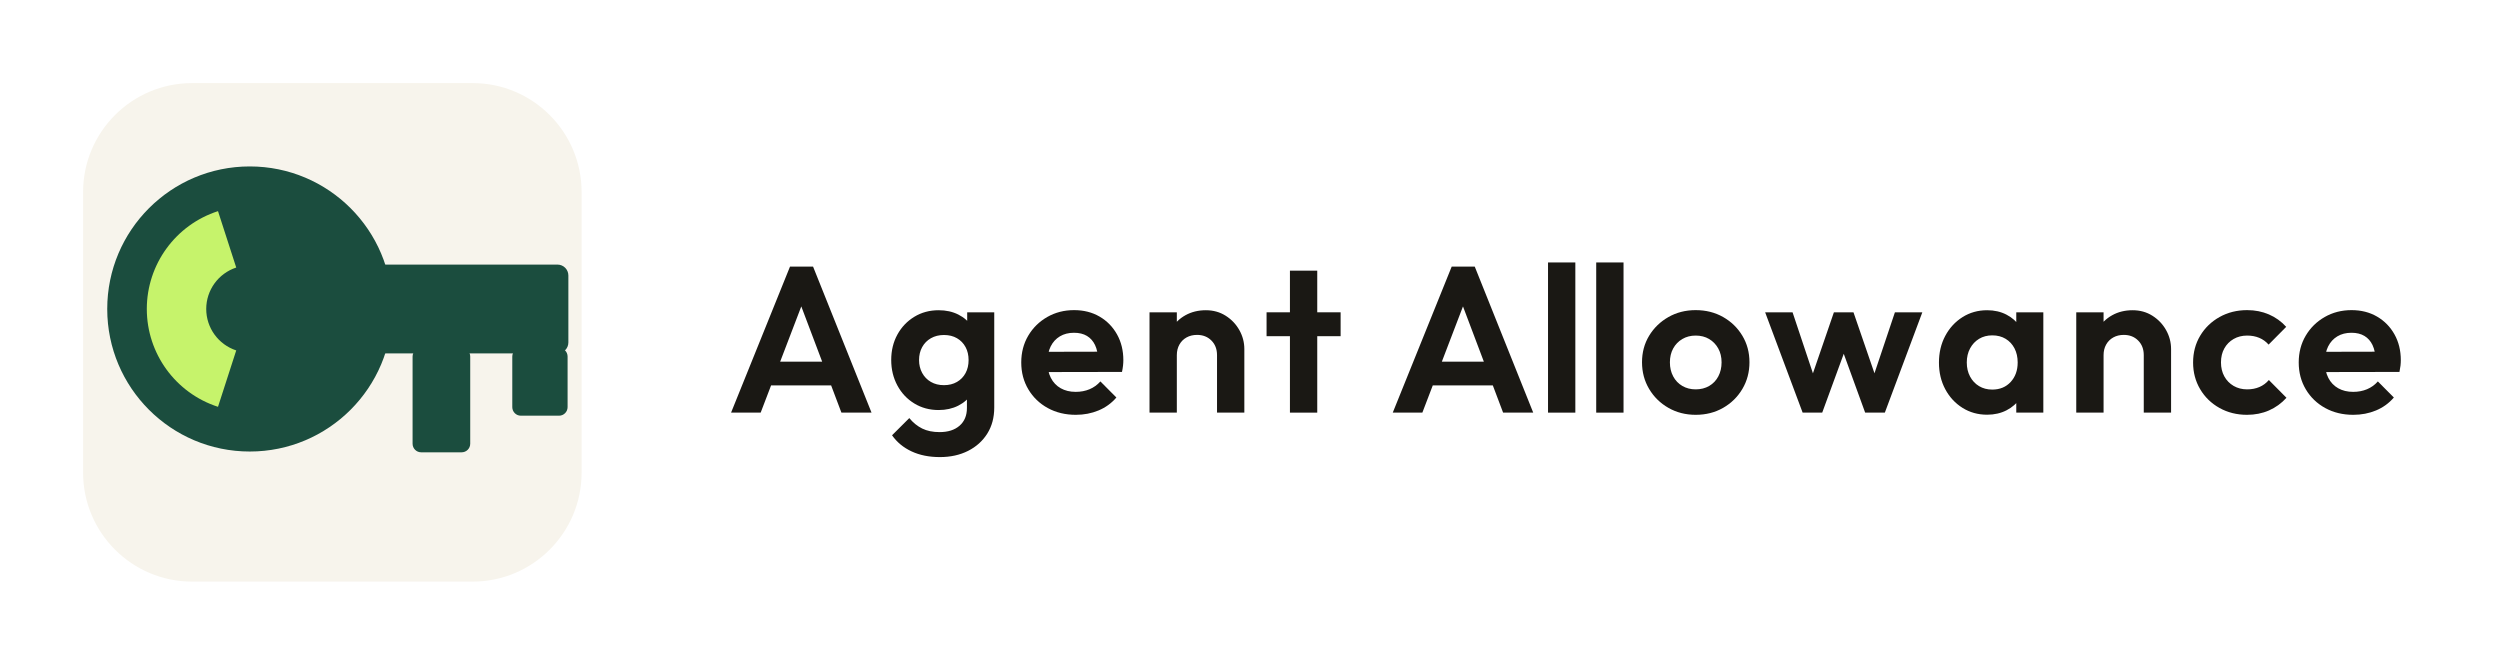
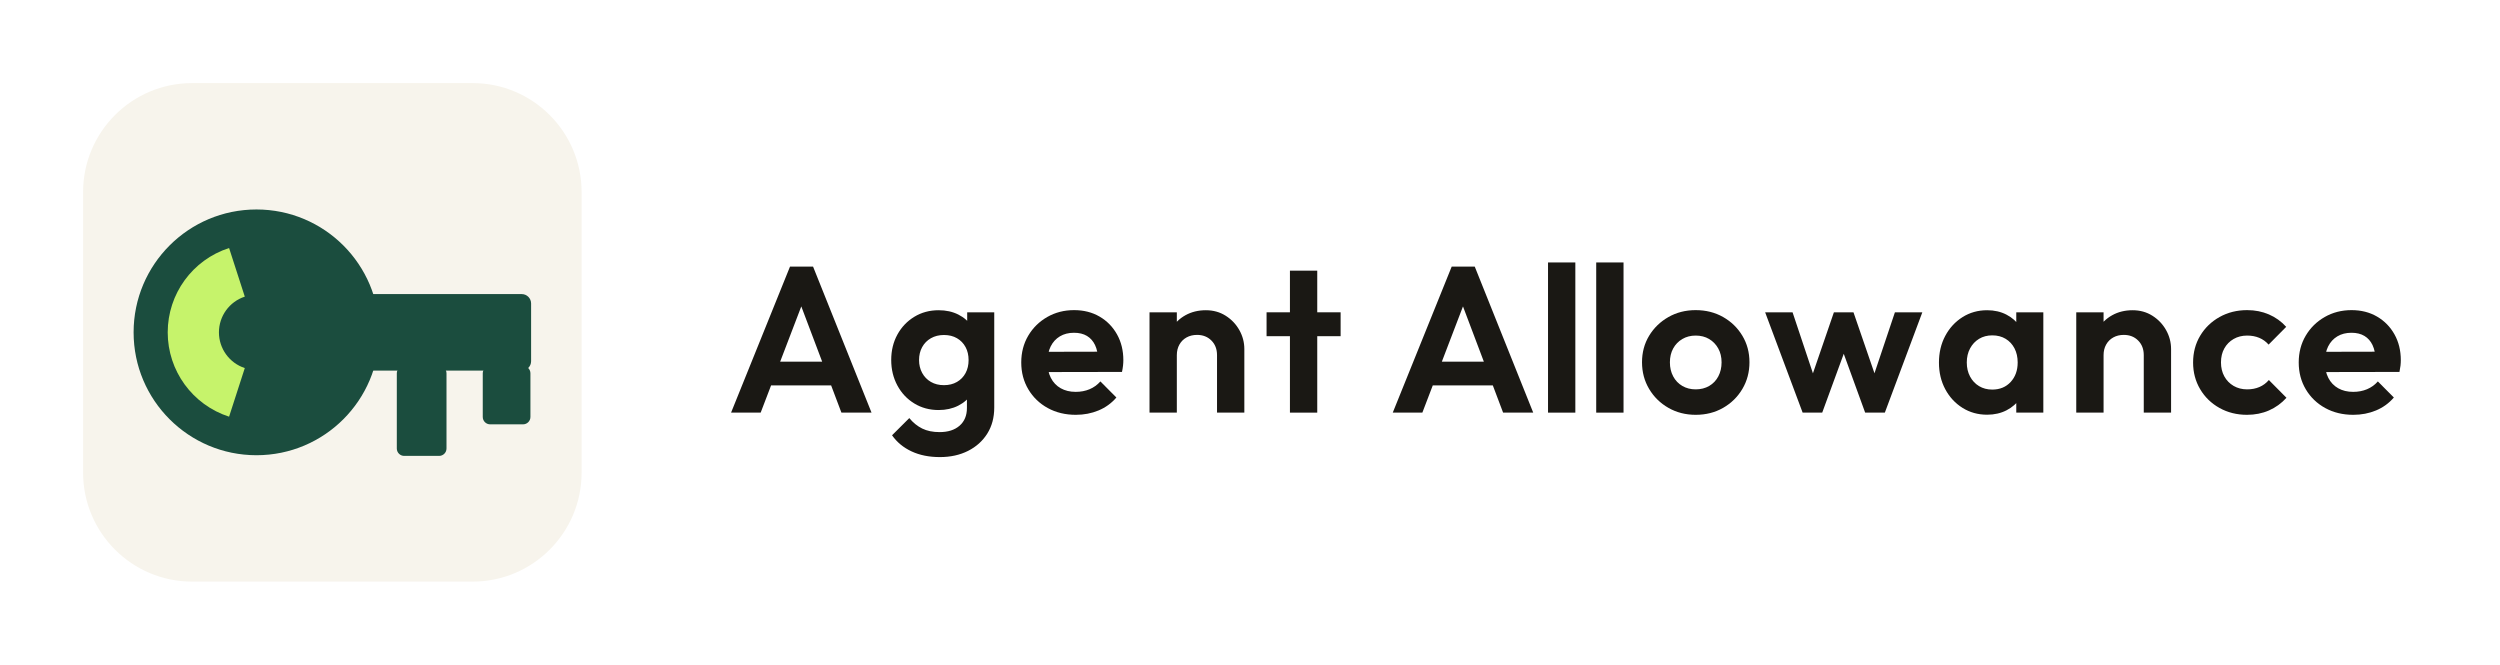
<svg xmlns="http://www.w3.org/2000/svg" viewBox="0 0 240.71 64.00" role="img" aria-label="Agent Allowance">
  <g transform="translate(8.00 8.00) scale(1.50)">
    <rect width="32" height="32" rx="7" fill="#F7F4EC" />
-     <circle cx="10.70" cy="14.50" r="9.15" fill="#1B4D3E" />
-     <rect x="13.10" y="11.65" width="18.05" height="5.70" rx="0.70" fill="#1B4D3E" />
-     <rect x="21.15" y="17.00" width="3.70" height="6.70" rx="0.55" fill="#1B4D3E" />
-     <rect x="27.55" y="17.00" width="3.55" height="4.35" rx="0.55" fill="#1B4D3E" />
-     <path fill="#C6F36B" d="M 8.66 8.22 A 6.60 6.60 0 0 0 8.66 20.78 L 9.83 17.16 A 2.80 2.80 0 0 1 9.83 11.84 Z" />
+     <g transform="translate(16 16) scale(0.862) translate(-16.35 -14.50)">
+       <circle cx="10.70" cy="14.50" r="9.15" fill="#1B4D3E" />
+       <rect x="13.10" y="11.65" width="18.05" height="5.70" rx="0.70" fill="#1B4D3E" />
+       <rect x="21.15" y="17.00" width="3.70" height="6.70" rx="0.55" fill="#1B4D3E" />
+       <rect x="27.55" y="17.00" width="3.55" height="4.35" rx="0.55" fill="#1B4D3E" />
+       <path fill="#C6F36B" d="M 8.66 8.22 A 6.60 6.60 0 0 0 8.66 20.78 L 9.83 17.16 A 2.80 2.80 0 0 1 9.83 11.84 Z" />
+     </g>
  </g>
  <g transform="translate(70.00 39.73)">
    <path transform="translate(0.00 0) scale(0.02 -0.02)" d="M 19.50 0.00 L 303.25 703.00 L 414.25 703.00 L 695.75 0.00 L 550.75 0.00 L 333.00 576.50 L 382.50 576.50 L 162.00 0.00 Z M 170.00 131.25 L 170.00 245.25 L 547.75 245.25 L 547.75 131.25 Z" fill="#1A1814" />
    <path transform="translate(15.29 0) scale(0.02 -0.02)" d="M 260.25 -214.00 Q 182.50 -214.00 123.75 -186.50 Q 65.00 -159.00 30.00 -109.00 L 113.00 -26.25 Q 140.50 -59.50 175.25 -76.62 Q 210.00 -93.75 259.00 -93.75 Q 319.75 -93.75 355.12 -62.88 Q 390.50 -32.00 390.50 22.50 L 390.50 143.50 L 412.75 249.50 L 391.75 356.00 L 391.75 483.00 L 522.00 483.00 L 522.00 24.50 Q 522.00 -47.50 488.50 -100.88 Q 455.00 -154.25 396.00 -184.12 Q 337.00 -214.00 260.25 -214.00 Z M 254.25 12.50 Q 189.00 12.50 137.12 44.12 Q 85.25 75.75 55.62 130.75 Q 26.00 185.75 26.00 253.50 Q 26.00 321.50 55.62 375.62 Q 85.25 429.75 137.12 461.38 Q 189.00 493.00 254.25 493.00 Q 307.75 493.00 349.12 472.12 Q 390.50 451.25 414.62 414.38 Q 438.75 377.50 440.50 328.50 L 440.50 177.00 Q 438.75 128.75 414.25 91.50 Q 389.75 54.25 348.38 33.38 Q 307.00 12.50 254.25 12.50 Z M 279.75 132.25 Q 315.75 132.25 342.50 147.75 Q 369.25 163.25 383.88 190.38 Q 398.50 217.50 398.50 253.00 Q 398.50 288.50 383.88 315.62 Q 369.25 342.75 342.62 358.25 Q 316.00 373.75 280.00 373.75 Q 244.25 373.75 217.12 358.25 Q 190.00 342.75 175.00 315.50 Q 160.00 288.25 160.00 253.00 Q 160.00 218.75 175.00 191.12 Q 190.00 163.50 217.00 147.88 Q 244.00 132.25 279.75 132.25 Z" fill="#1A1814" />
    <path transform="translate(27.81 0) scale(0.02 -0.02)" d="M 288.75 -10.50 Q 213.25 -10.50 153.88 22.00 Q 94.50 54.50 60.25 111.88 Q 26.00 169.25 26.00 241.50 Q 26.00 313.50 59.62 370.38 Q 93.25 427.25 151.12 460.38 Q 209.00 493.50 280.25 493.50 Q 349.75 493.50 403.12 462.38 Q 456.50 431.25 487.00 376.75 Q 517.50 322.25 517.50 252.50 Q 517.50 239.75 516.00 226.25 Q 514.50 212.75 511.00 196.00 L 104.50 195.25 L 104.50 292.75 L 450.00 293.50 L 396.50 253.25 Q 395.00 296.25 381.38 325.12 Q 367.75 354.00 342.38 369.25 Q 317.00 384.50 279.75 384.50 Q 240.75 384.50 212.00 367.25 Q 183.25 350.00 167.62 318.62 Q 152.00 287.25 152.00 243.50 Q 152.00 199.50 168.62 167.12 Q 185.25 134.75 216.00 117.38 Q 246.75 100.00 288.00 100.00 Q 324.50 100.00 354.75 112.62 Q 385.00 125.25 407.00 150.25 L 484.00 72.75 Q 448.50 31.50 398.00 10.50 Q 347.50 -10.50 288.75 -10.50 Z" fill="#1A1814" />
    <path transform="translate(39.53 0) scale(0.02 -0.02)" d="M 382.50 0.00 L 382.50 276.75 Q 382.50 320.00 355.50 347.12 Q 328.50 374.25 286.43 374.25 Q 257.81 374.25 235.78 362.00 Q 213.75 349.75 201.38 327.62 Q 189.00 305.50 189.00 276.75 L 137.75 303.25 Q 137.75 359.50 162.38 402.12 Q 187.00 444.75 230.42 468.88 Q 273.84 493.00 328.80 493.00 Q 382.25 493.00 424.12 466.50 Q 466.00 440.00 490.00 397.25 Q 514.00 354.50 514.00 306.00 L 514.00 0.00 Z M 57.50 0.00 L 57.50 483.00 L 189.00 483.00 L 189.00 0.00 Z" fill="#1A1814" />
    <path transform="translate(51.63 0) scale(0.02 -0.02)" d="M 128.50 0.00 L 128.50 683.50 L 260.00 683.50 L 260.00 0.00 Z M 16.00 368.00 L 16.00 483.00 L 372.50 483.00 L 372.50 368.00 Z" fill="#1A1814" />
    <path transform="translate(63.71 0) scale(0.02 -0.02)" d="M 19.50 0.00 L 303.25 703.00 L 414.25 703.00 L 695.75 0.00 L 550.75 0.00 L 333.00 576.50 L 382.50 576.50 L 162.00 0.00 Z M 170.00 131.25 L 170.00 245.25 L 547.75 245.25 L 547.75 131.25 Z" fill="#1A1814" />
    <path transform="translate(77.90 0) scale(0.02 -0.02)" d="M 57.50 0.00 L 57.50 723.00 L 189.00 723.00 L 189.00 0.00 Z" fill="#1A1814" />
    <path transform="translate(82.54 0) scale(0.02 -0.02)" d="M 57.50 0.00 L 57.50 723.00 L 189.00 723.00 L 189.00 0.00 Z" fill="#1A1814" />
    <path transform="translate(87.58 0) scale(0.02 -0.02)" d="M 284.50 -10.50 Q 211.75 -10.50 153.12 23.00 Q 94.50 56.50 60.25 114.00 Q 26.00 171.50 26.00 242.50 Q 26.00 313.50 60.12 370.00 Q 94.25 426.50 152.88 460.00 Q 211.50 493.50 284.25 493.50 Q 357.75 493.50 416.25 460.38 Q 474.75 427.25 509.00 370.38 Q 543.25 313.50 543.25 242.50 Q 543.25 171.50 509.12 114.00 Q 475.00 56.50 416.50 23.00 Q 358.00 -10.50 284.50 -10.50 Z M 284.25 112.00 Q 321.25 112.00 349.50 128.50 Q 377.75 145.00 393.38 174.62 Q 409.00 204.25 409.00 242.25 Q 409.00 280.25 392.88 309.12 Q 376.75 338.00 349.00 354.50 Q 321.25 371.00 284.25 371.00 Q 248.25 371.00 220.00 354.38 Q 191.75 337.75 176.00 308.88 Q 160.25 280.00 160.25 242.00 Q 160.25 204.25 176.00 174.62 Q 191.75 145.00 220.00 128.50 Q 248.25 112.00 284.25 112.00 Z" fill="#1A1814" />
    <path transform="translate(99.83 0) scale(0.02 -0.02)" d="M 186.75 0.00 L 6.25 483.00 L 138.25 483.00 L 255.50 131.75 L 216.25 130.75 L 337.25 483.00 L 431.50 483.00 L 552.75 130.75 L 513.25 131.75 L 631.00 483.00 L 763.00 483.00 L 582.50 0.00 L 487.75 0.00 L 366.25 334.00 L 403.25 334.00 L 281.00 0.00 Z" fill="#1A1814" />
    <path transform="translate(116.14 0) scale(0.02 -0.02)" d="M 259.50 -10.00 Q 193.50 -10.00 140.88 23.00 Q 88.25 56.00 57.88 112.75 Q 27.50 169.50 27.50 240.75 Q 27.50 312.75 57.88 369.62 Q 88.25 426.50 140.88 459.75 Q 193.50 493.00 259.50 493.00 Q 311.50 493.00 352.50 471.75 Q 393.50 450.50 418.38 413.25 Q 443.25 376.00 445.00 328.50 L 445.00 154.50 Q 443.25 107.00 418.75 69.75 Q 394.25 32.50 352.88 11.25 Q 311.50 -10.00 259.50 -10.00 Z M 284.00 111.00 Q 339.00 111.00 372.75 147.62 Q 406.50 184.25 406.50 241.50 Q 406.50 280.00 391.25 309.38 Q 376.00 338.75 348.50 355.38 Q 321.00 372.00 284.25 372.00 Q 248.25 372.00 220.75 355.38 Q 193.25 338.75 177.38 309.25 Q 161.50 279.75 161.50 241.50 Q 161.50 203.25 177.25 173.75 Q 193.00 144.25 220.62 127.62 Q 248.25 111.00 284.00 111.00 Z M 399.75 0.00 L 399.75 129.75 L 420.75 247.50 L 399.75 364.25 L 399.75 483.00 L 530.00 483.00 L 530.00 0.00 Z" fill="#1A1814" />
    <path transform="translate(128.76 0) scale(0.02 -0.02)" d="M 382.50 0.00 L 382.50 276.75 Q 382.50 320.00 355.50 347.12 Q 328.50 374.25 286.43 374.25 Q 257.81 374.25 235.78 362.00 Q 213.75 349.75 201.38 327.62 Q 189.00 305.50 189.00 276.75 L 137.75 303.25 Q 137.75 359.50 162.38 402.12 Q 187.00 444.75 230.42 468.88 Q 273.84 493.00 328.80 493.00 Q 382.25 493.00 424.12 466.50 Q 466.00 440.00 490.00 397.25 Q 514.00 354.50 514.00 306.00 L 514.00 0.00 Z M 57.50 0.00 L 57.50 483.00 L 189.00 483.00 L 189.00 0.00 Z" fill="#1A1814" />
    <path transform="translate(140.64 0) scale(0.02 -0.02)" d="M 285.50 -10.50 Q 212.25 -10.50 153.12 22.50 Q 94.00 55.50 60.00 112.88 Q 26.00 170.25 26.00 241.25 Q 26.00 313.25 60.12 370.25 Q 94.25 427.25 153.50 460.38 Q 212.75 493.50 286.25 493.50 Q 342.75 493.50 390.75 472.88 Q 438.75 452.25 474.25 413.00 L 389.50 327.50 Q 370.50 349.25 344.38 360.12 Q 318.25 371.00 286.25 371.00 Q 249.50 371.00 221.00 354.50 Q 192.50 338.00 176.38 309.25 Q 160.25 280.50 160.25 241.75 Q 160.25 203.75 176.38 174.50 Q 192.50 145.25 221.12 128.62 Q 249.75 112.00 286.25 112.00 Q 319.00 112.00 345.38 123.38 Q 371.75 134.75 390.75 157.00 L 475.50 71.50 Q 439.25 31.50 391.12 10.50 Q 343.00 -10.50 285.50 -10.50 Z" fill="#1A1814" />
    <path transform="translate(150.81 0) scale(0.02 -0.02)" d="M 288.75 -10.50 Q 213.25 -10.50 153.88 22.00 Q 94.50 54.50 60.25 111.88 Q 26.00 169.25 26.00 241.50 Q 26.00 313.50 59.62 370.38 Q 93.25 427.25 151.12 460.38 Q 209.00 493.50 280.25 493.50 Q 349.75 493.50 403.12 462.38 Q 456.50 431.25 487.00 376.75 Q 517.50 322.25 517.50 252.50 Q 517.50 239.75 516.00 226.25 Q 514.50 212.75 511.00 196.00 L 104.50 195.25 L 104.50 292.75 L 450.00 293.50 L 396.50 253.25 Q 395.00 296.25 381.38 325.12 Q 367.75 354.00 342.38 369.25 Q 317.00 384.50 279.75 384.50 Q 240.75 384.50 212.00 367.25 Q 183.25 350.00 167.62 318.62 Q 152.00 287.25 152.00 243.50 Q 152.00 199.50 168.62 167.12 Q 185.25 134.75 216.00 117.38 Q 246.75 100.00 288.00 100.00 Q 324.50 100.00 354.75 112.62 Q 385.00 125.25 407.00 150.25 L 484.00 72.75 Q 448.50 31.50 398.00 10.50 Q 347.50 -10.50 288.75 -10.50 Z" fill="#1A1814" />
  </g>
</svg>
